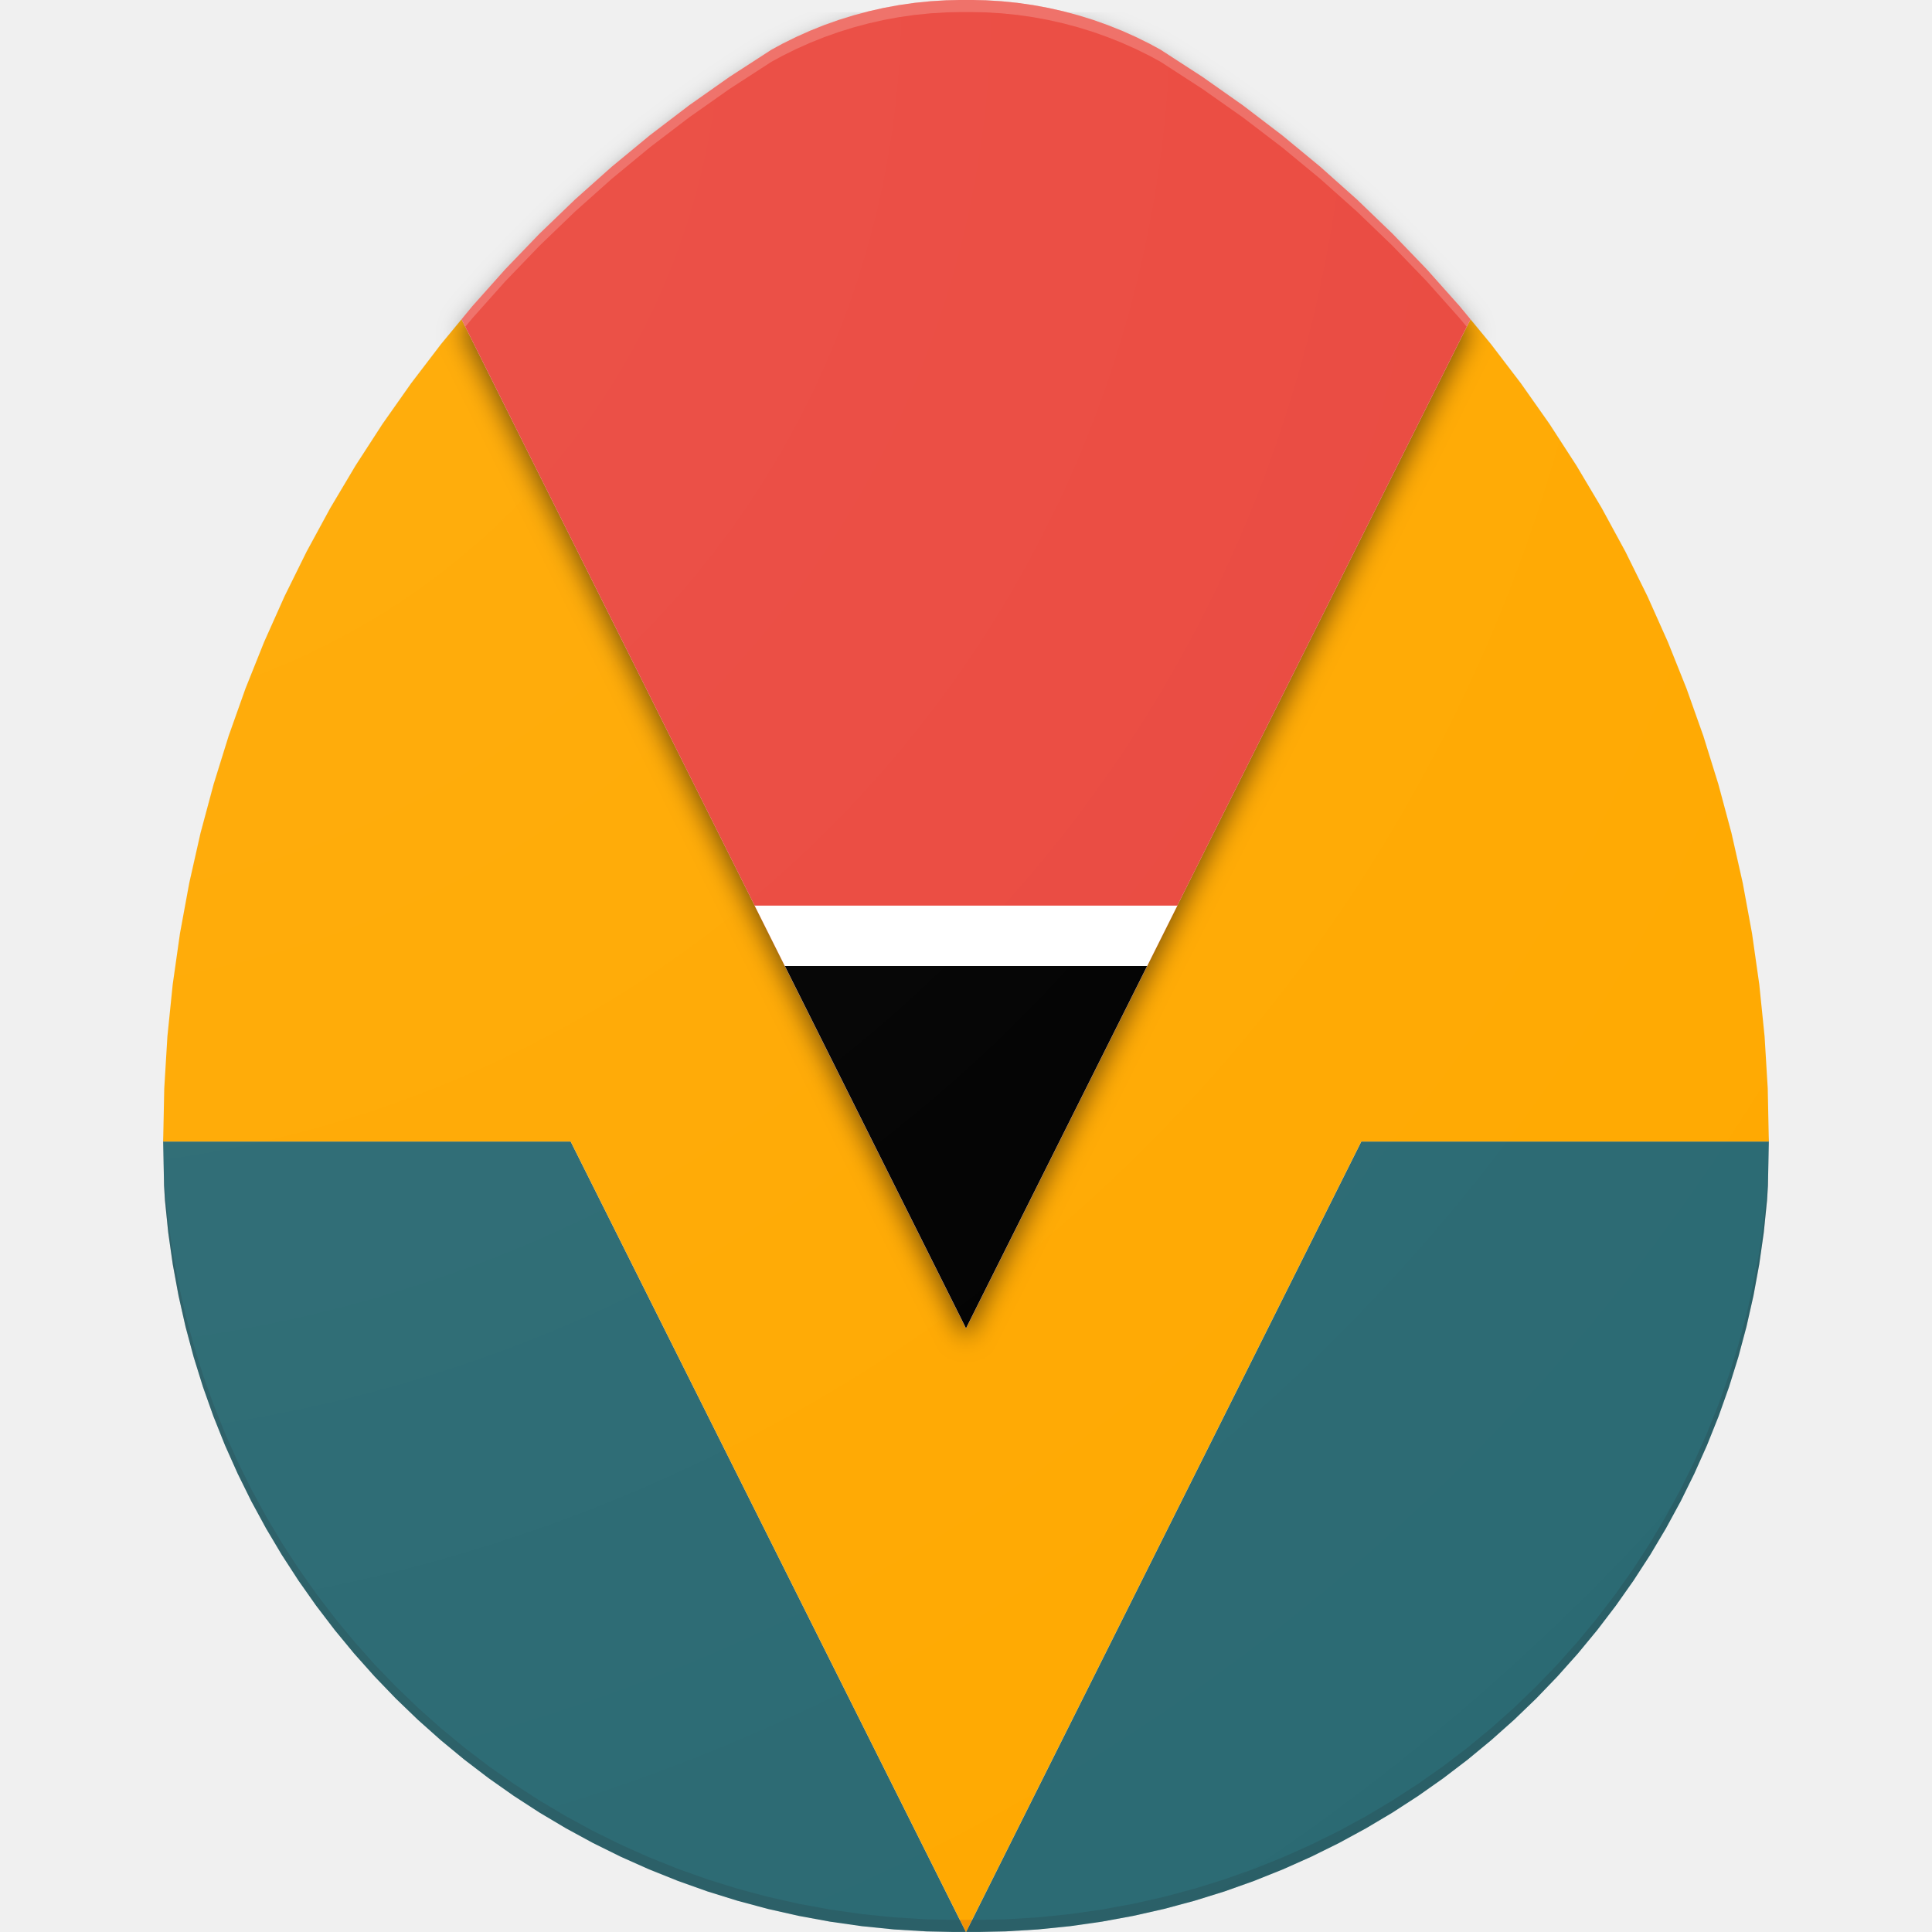
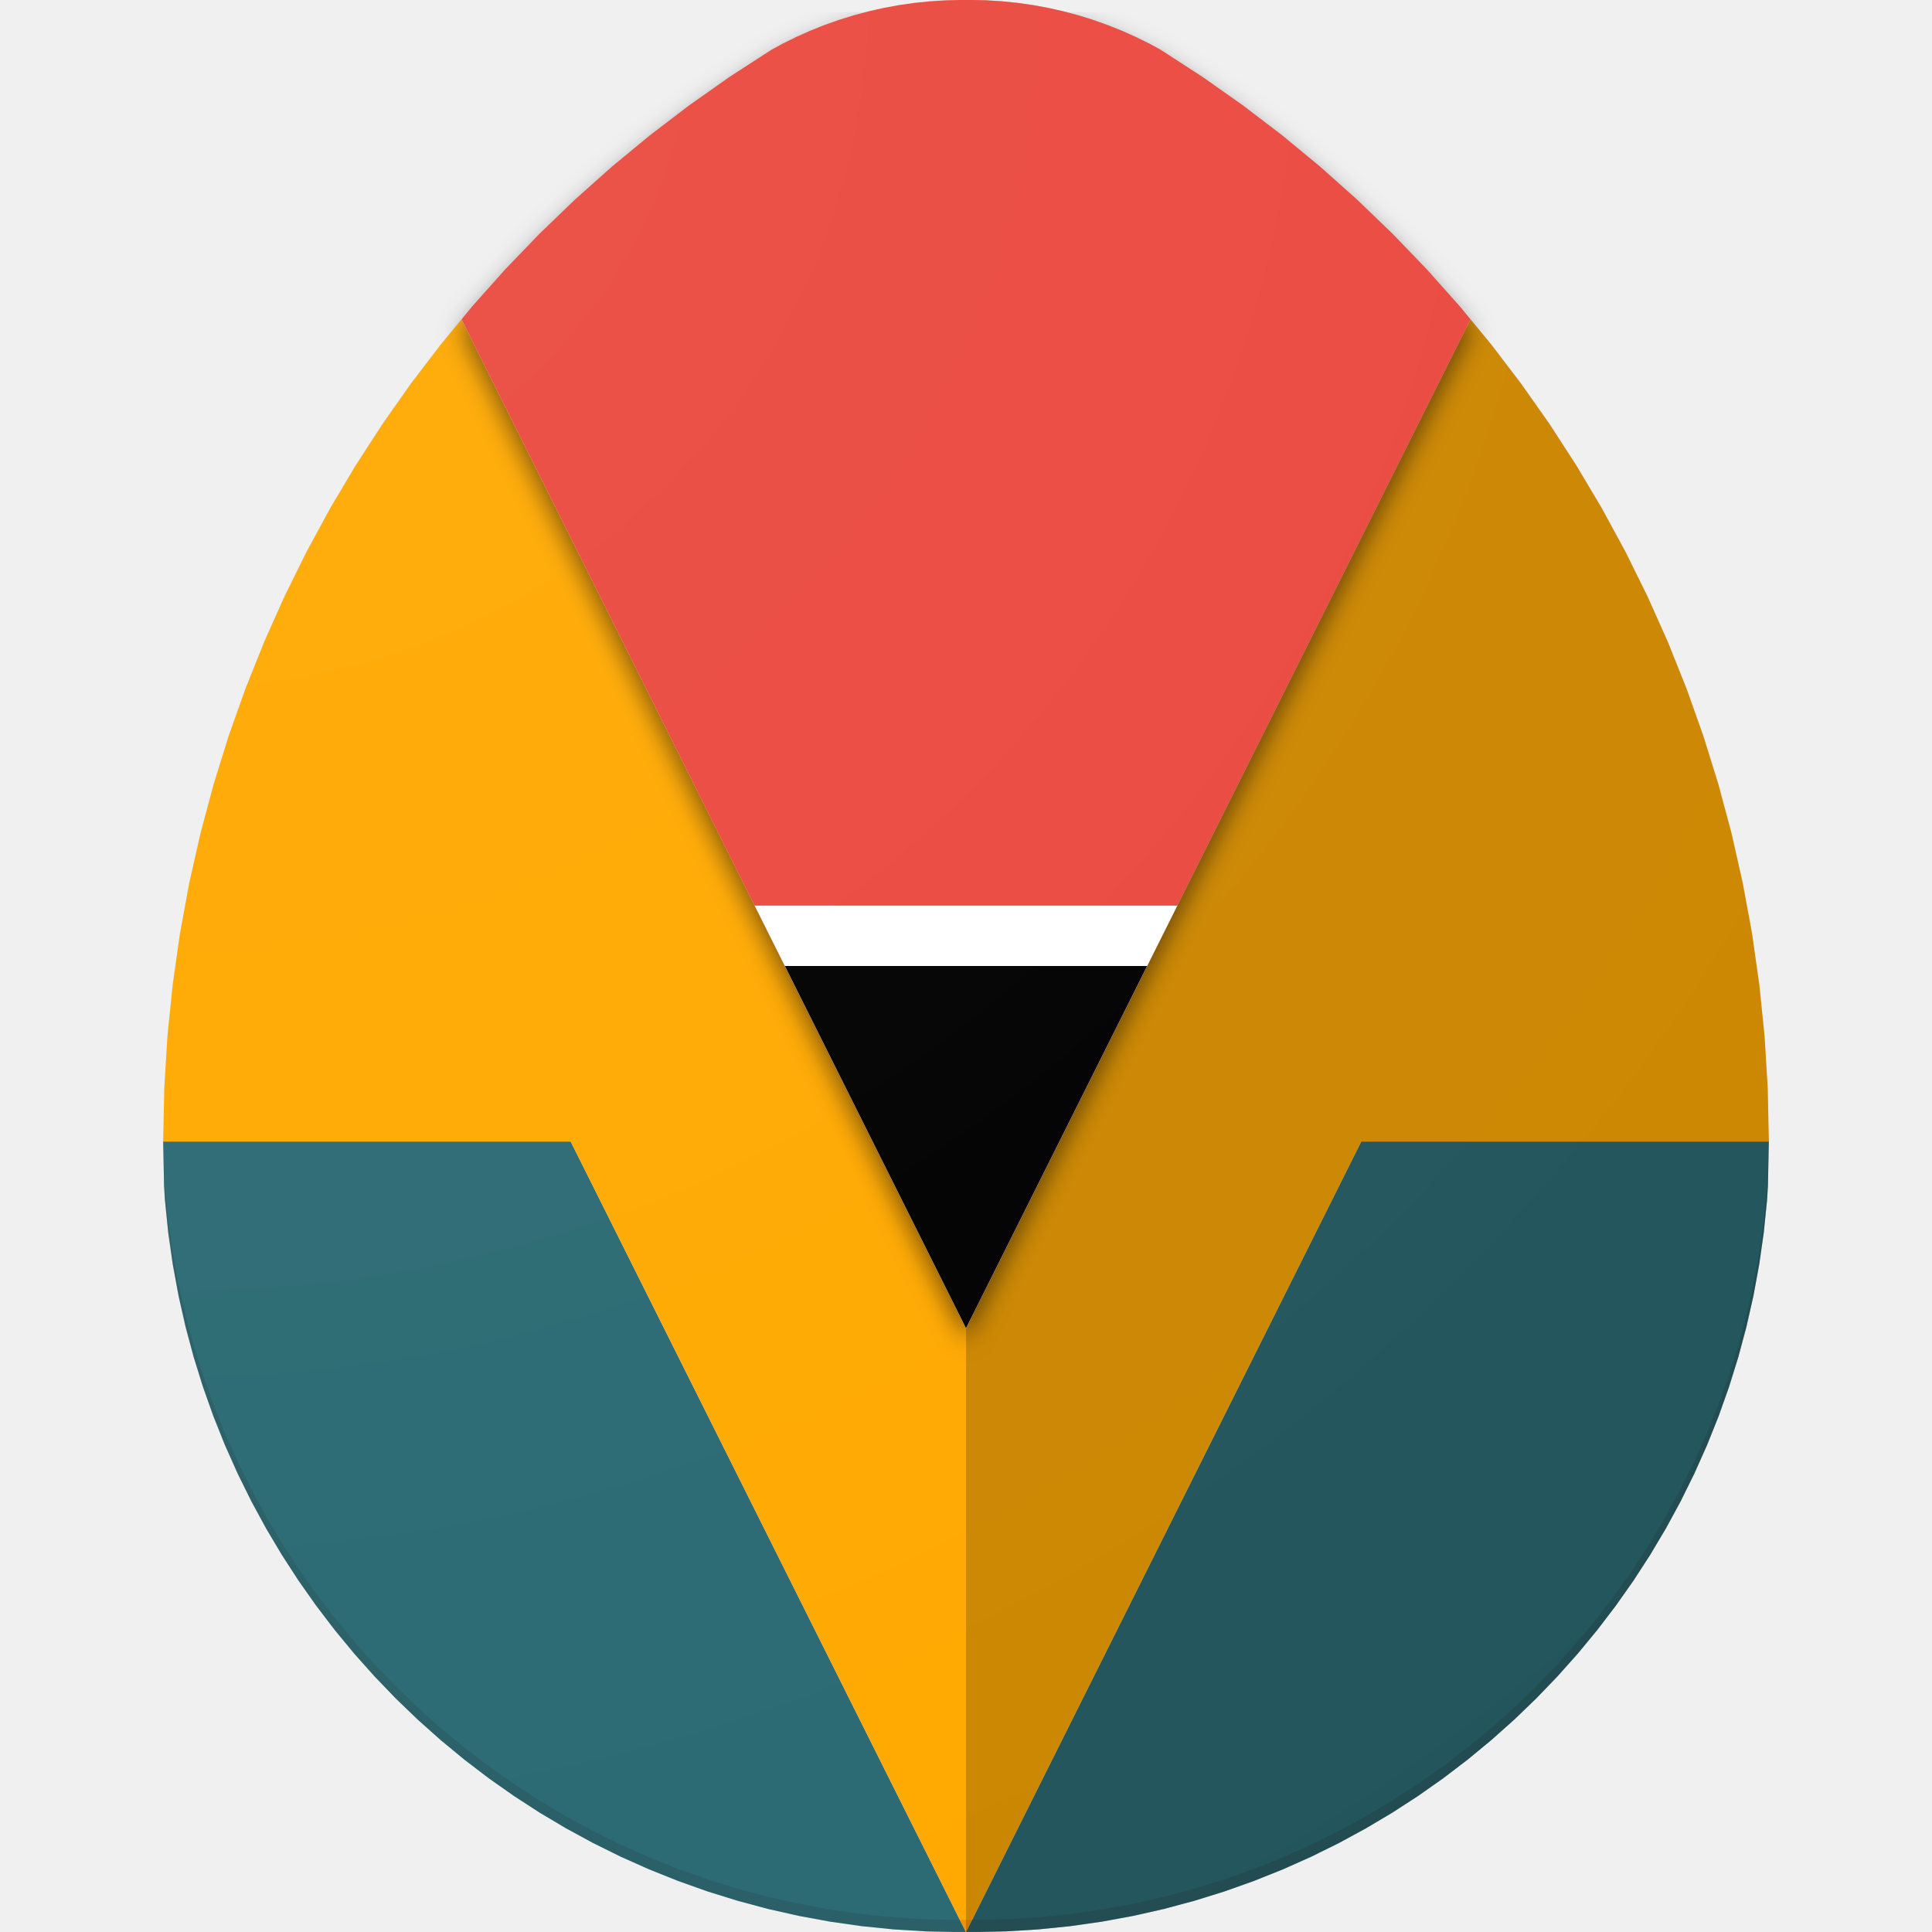
<svg xmlns="http://www.w3.org/2000/svg" xmlns:xlink="http://www.w3.org/1999/xlink" version="1.1" preserveAspectRatio="xMidYMid meet" viewBox="0 0 640 640" width="640" height="640">
  <defs>
-     <path d="M513.26 140.39L522.18 154.16L530.58 168.28L538.44 182.74L545.75 197.54L552.5 212.65L558.67 228.06L564.25 243.76L569.22 259.74L573.58 275.98L577.3 292.47L580.38 309.2L582.79 326.14L584.54 343.29L585.59 360.63L585.95 378.15L585.95 378.15L585.65 392.74L585.65 392.81L585.35 397.67L584.27 408.32L582.77 418.83L580.86 429.21L578.55 439.44L575.85 449.52L572.76 459.44L569.3 469.18L565.47 478.75L561.28 488.13L556.75 497.31L551.87 506.29L546.66 515.05L541.12 523.59L535.27 531.9L529.11 539.97L522.65 547.8L515.9 555.36L508.87 562.67L501.57 569.7L494 576.44L486.18 582.9L478.11 589.06L469.8 594.91L461.26 600.45L452.49 605.66L443.52 610.54L434.33 615.08L424.96 619.26L415.39 623.09L405.64 626.56L395.73 629.64L385.65 632.35L375.42 634.66L365.04 636.57L354.52 638.07L343.88 639.15L333.12 639.8L324.57 639.98L323.89 639.98L323.89 639.98L320.02 639.98L431.89 416.25L450.94 378.15L585.95 378.15L585.59 360.65L584.54 343.31L582.79 326.16L580.38 309.22L577.3 292.49L573.58 276.01L569.22 259.77L564.25 243.79L558.67 228.08L552.5 212.67L545.75 197.56L543.51 193.01L543.24 192.48L538.44 182.76L530.58 168.3L522.18 154.18L513.26 140.42L503.83 127.03L493.91 114.02L487.12 105.79L443.51 193.01L418.12 243.79L403.75 272.52L320 440.02L236.24 272.52L152.89 105.79L146.09 114.02L136.17 127.03L126.74 140.42L117.82 154.18L109.42 168.3L101.56 182.76L96.76 192.48L96.5 193.01L94.25 197.56L87.5 212.67L81.33 228.08L75.75 243.79L70.78 259.77L66.42 276.01L62.7 292.5L59.62 309.22L57.21 326.16L55.46 343.31L54.41 360.65L54.05 378.15L189.05 378.15L208.1 416.25L319.97 639.98L319.96 639.98L319.96 639.98L316.44 639.98L316.44 639.98L315.41 639.98L306.88 639.8L296.12 639.15L285.48 638.07L274.96 636.57L264.58 634.66L254.35 632.35L244.27 629.64L234.36 626.56L224.61 623.09L215.04 619.26L205.67 615.08L196.48 610.54L187.51 605.66L178.74 600.45L170.2 594.91L161.89 589.06L153.82 582.9L146 576.44L138.43 569.7L131.13 562.67L124.1 555.36L117.35 547.8L110.89 539.97L104.73 531.9L98.88 523.59L93.34 515.05L88.13 506.29L83.25 497.31L78.72 488.13L74.53 478.75L70.7 469.18L67.24 459.44L64.15 449.52L61.45 439.44L59.14 429.21L57.23 418.83L55.73 408.32L54.65 397.67L54.35 392.81L54.35 392.74L54.05 378.16L54.05 378.16L54.41 360.63L55.46 343.29L57.21 326.14L59.62 309.2L62.7 292.47L66.42 275.98L70.78 259.74L75.75 243.77L81.33 228.06L87.5 212.65L94.25 197.54L101.56 182.74L109.42 168.28L117.82 154.16L126.74 140.39L136.17 127L146.09 114L152.89 105.77L236.24 272.5L320 440L403.75 272.5L487.12 105.77L493.91 114L503.83 127L503.83 127L513.26 140.39Z" id="bbkNl0YMH" />
-     <path d="M503.83 127.03L513.26 140.42L522.18 154.18L530.58 168.3L538.44 182.76L543.24 192.48L543.51 193.01L545.75 197.56L552.5 212.67L558.67 228.08L564.25 243.79L569.22 259.77L573.58 276.01L577.3 292.49L580.38 309.22L582.79 326.16L584.54 343.31L585.59 360.65L585.95 378.15L450.94 378.15L431.89 416.25L320.01 640L319.98 640L208.1 416.25L189.05 378.15L54.05 378.15L54.41 360.65L55.46 343.31L57.21 326.16L59.62 309.22L62.7 292.5L66.42 276.01L70.78 259.77L75.75 243.79L81.33 228.08L87.5 212.67L94.25 197.56L96.5 193.01L96.76 192.48L101.56 182.76L109.42 168.3L117.82 154.18L126.74 140.42L136.17 127.03L146.09 114.02L152.89 105.79L236.24 272.52L320 440.02L403.75 272.52L418.12 243.79L443.51 193.01L487.12 105.79L493.91 114.02L503.83 127.03Z" id="c27YKWBomo" />
-     <path d="M319.98 0L319.98 0L321.91 0L321.91 0L322.28 0L326.46 0.09L331.76 0.41L337 0.94L342.18 1.68L347.29 2.62L352.33 3.76L357.29 5.09L362.18 6.61L366.98 8.32L371.69 10.2L376.31 12.26L380.83 14.5L384.24 16.35L384.58 16.55L398.34 25.47L411.73 34.9L424.73 44.82L437.34 55.23L449.53 66.1L461.3 77.43L472.63 89.2L483.5 101.39L487.12 105.77L403.75 272.5L320 440L236.24 272.5L152.89 105.77L156.5 101.39L167.37 89.2L178.7 77.43L190.47 66.1L202.66 55.23L215.27 44.82L228.27 34.9L241.66 25.47L255.42 16.55L255.75 16.36L259.17 14.5L263.7 12.26L268.31 10.2L273.02 8.31L277.82 6.61L282.71 5.09L287.67 3.76L292.71 2.62L297.82 1.68L303 0.94L308.24 0.41L313.54 0.09L317.74 0L318.25 0L318.25 0L319.98 0Z" id="a1M8MUfEDI" />
-     <path d="M355 370L390 300L320 300L250 300L285 370L320 440L355 370Z" id="b7KivyIjxk" />
-     <path d="M350 380L380 320L320 320L260 320L290 380L320 440L350 380Z" id="h4cr7HToym" />
-     <path d="M317.99 635.97L319.95 635.97L319.95 635.97L322.01 635.97L320.01 639.97L319.99 639.97L319.99 639.97L317.99 635.97Z" id="aPhpsxtZx" />
-     <path d="M54.35 388.82L54.64 393.67L55.72 404.31L57.22 414.83L59.13 425.21L61.44 435.44L64.15 445.52L67.23 455.43L70.7 465.18L74.52 474.75L78.71 484.12L83.25 493.31L88.13 502.28L93.34 511.05L98.88 519.59L104.73 527.9L110.89 535.97L117.35 543.79L124.09 551.36L131.12 558.66L138.43 565.69L145.99 572.44L153.82 578.9L161.89 585.06L170.2 590.91L178.74 596.45L187.5 601.66L196.48 606.54L205.66 611.07L215.04 615.26L224.61 619.09L234.35 622.55L244.27 625.64L254.35 628.34L264.58 630.65L274.96 632.56L285.47 634.06L296.12 635.14L306.88 635.8L315.42 635.97L316.44 635.98L316.44 635.97L317.99 635.97L319.99 639.97L319.95 639.97L319.95 639.97L316.44 639.97L316.44 639.98L315.42 639.97L306.88 639.8L296.12 639.14L285.47 638.06L274.96 636.56L264.58 634.65L254.35 632.34L244.27 629.64L234.35 626.55L224.61 623.09L215.04 619.26L205.66 615.07L196.48 610.54L187.5 605.66L178.74 600.45L170.2 594.91L161.89 589.06L153.82 582.9L145.99 576.44L138.43 569.69L131.12 562.66L124.09 555.36L117.35 547.79L110.89 539.97L104.73 531.9L98.88 523.59L93.34 515.05L88.13 506.28L83.25 497.31L78.71 488.12L74.52 478.75L70.7 469.18L67.23 459.43L64.15 449.52L61.44 439.44L59.13 429.21L57.22 418.83L55.72 408.31L54.64 397.67L54.35 392.82L54.34 392.73L54.05 378.15L54.05 378.15L54.09 376.16L54.09 376.16L54.34 388.73L54.35 388.82ZM585.95 378.15L585.65 392.75L585.65 392.79L585.35 397.67L584.27 408.31L582.77 418.83L580.86 429.21L578.55 439.44L575.85 449.52L572.76 459.43L569.3 469.18L565.47 478.75L561.28 488.12L556.74 497.31L551.86 506.28L546.65 515.05L541.12 523.59L535.26 531.9L529.11 539.97L522.65 547.79L515.9 555.36L508.87 562.66L501.57 569.69L494 576.44L486.18 582.9L478.1 589.06L469.79 594.91L461.25 600.44L452.49 605.66L443.51 610.54L434.33 615.07L424.95 619.26L415.39 623.09L405.64 626.55L395.72 629.64L385.65 632.34L375.41 634.65L365.03 636.56L354.52 638.06L343.88 639.14L333.11 639.8L324.61 639.97L323.88 639.97L323.88 639.97L320.01 639.97L322.01 635.97L323.88 635.97L323.88 635.97L324.61 635.97L333.11 635.8L343.88 635.14L354.52 634.06L365.03 632.56L375.41 630.65L385.65 628.34L395.72 625.64L405.64 622.55L415.39 619.09L424.95 615.26L434.33 611.07L443.51 606.54L452.49 601.66L461.25 596.44L469.79 590.91L478.1 585.06L486.18 578.9L494 572.44L501.57 565.69L508.87 558.66L515.9 551.36L522.65 543.79L529.11 535.97L535.26 527.9L541.12 519.59L546.65 511.05L551.86 502.28L556.74 493.31L561.28 484.12L565.47 474.75L569.3 465.18L572.76 455.43L575.85 445.52L578.55 435.44L580.86 425.21L582.77 414.83L584.27 404.31L585.35 393.67L585.65 388.79L585.65 388.75L585.91 376.16L585.91 376.16L585.95 378.15L585.95 378.15Z" id="a5aWhFIe8" />
-     <path d="M319.98 0L319.98 0L321.91 0L321.91 0L322.28 0L326.46 0.09L331.76 0.41L337 0.94L342.18 1.68L347.29 2.62L352.33 3.76L357.29 5.09L362.18 6.61L366.98 8.32L371.69 10.2L376.31 12.26L380.83 14.5L384.24 16.35L384.58 16.55L398.34 25.47L411.73 34.9L424.73 44.82L437.34 55.23L449.53 66.1L461.3 77.43L472.63 89.2L483.5 101.39L487.12 105.77L485.87 108.26L483.5 105.39L472.63 93.2L461.3 81.43L449.53 70.1L437.34 59.23L424.73 48.82L411.73 38.9L398.34 29.47L384.58 20.55L384.24 20.35L380.83 18.5L376.31 16.26L371.69 14.2L366.98 12.32L362.18 10.61L357.29 9.09L352.33 7.76L347.29 6.62L342.18 5.68L337 4.94L331.76 4.41L326.46 4.09L322.28 4L321.91 4L321.91 4L319.98 4L319.98 4L318.25 4L318.25 4L317.74 4L313.54 4.09L308.24 4.41L303 4.94L297.82 5.68L292.71 6.62L287.67 7.76L282.71 9.09L277.82 10.61L273.02 12.31L268.31 14.2L263.7 16.26L259.17 18.5L255.75 20.36L255.42 20.55L241.66 29.47L228.27 38.9L215.27 48.82L202.66 59.23L190.47 70.1L178.7 81.43L167.37 93.2L156.5 105.39L154.13 108.26L152.89 105.77L156.5 101.39L156.5 101.39L167.37 89.2L178.7 77.43L190.47 66.1L202.66 55.23L215.27 44.82L228.27 34.9L241.66 25.47L255.42 16.55L255.43 16.55L255.75 16.36L259.17 14.5L263.7 12.26L268.31 10.2L273.02 8.31L277.82 6.61L282.71 5.09L287.67 3.76L292.71 2.62L297.82 1.68L303 0.94L308.24 0.41L313.54 0.09L317.74 0L318.25 0L318.25 0L319.98 0Z" id="a8b2j9GQsE" />
-     <path d="M319.98 0L321.91 0L321.91 0L322.28 0L326.46 0.09L331.76 0.41L337 0.94L342.18 1.68L347.29 2.62L352.33 3.76L357.29 5.09L362.18 6.61L366.98 8.32L371.69 10.2L376.31 12.26L380.83 14.5L384.24 16.35L384.58 16.55L398.34 25.47L411.73 34.9L424.73 44.82L437.34 55.23L449.53 66.1L461.3 77.43L472.63 89.2L483.5 101.39L493.91 114L503.83 127L513.26 140.39L522.18 154.16L530.58 168.28L538.44 182.74L545.75 197.54L552.5 212.65L558.67 228.06L564.25 243.76L569.22 259.74L573.58 275.98L577.3 292.47L580.38 309.2L582.79 326.14L584.54 343.29L585.59 360.63L585.95 378.15L585.95 378.15L585.65 392.74L585.65 392.81L585.35 397.67L584.27 408.32L582.77 418.83L580.86 429.21L578.55 439.44L575.85 449.52L572.76 459.44L569.3 469.18L565.47 478.75L561.28 488.13L556.75 497.31L551.87 506.29L546.66 515.05L541.12 523.59L535.27 531.9L529.11 539.97L522.65 547.8L515.9 555.36L508.87 562.67L501.57 569.7L494 576.44L486.18 582.9L478.11 589.06L469.8 594.91L461.26 600.45L452.49 605.66L443.52 610.54L434.33 615.08L424.96 619.26L415.39 623.09L405.64 626.56L395.73 629.64L385.65 632.35L375.42 634.66L365.04 636.57L354.52 638.07L343.88 639.15L333.12 639.8L324.57 639.98L323.89 639.98L323.89 639.98L319.96 639.98L319.96 639.98L316.44 639.98L316.44 639.98L315.41 639.98L306.88 639.8L296.12 639.15L285.48 638.07L274.96 636.57L264.58 634.66L254.35 632.35L244.27 629.64L234.36 626.56L224.61 623.09L215.04 619.26L205.67 615.08L196.48 610.54L187.51 605.66L178.74 600.45L170.2 594.91L161.89 589.06L153.82 582.9L146 576.44L138.43 569.7L131.13 562.67L124.1 555.36L117.35 547.8L110.89 539.97L104.73 531.9L98.88 523.59L93.34 515.05L88.13 506.29L83.25 497.31L78.72 488.13L74.53 478.75L70.7 469.18L67.24 459.44L64.15 449.52L61.45 439.44L59.14 429.21L57.23 418.83L55.73 408.32L54.65 397.67L54.35 392.81L54.35 392.74L54.05 378.16L54.05 378.16L54.41 360.63L55.46 343.29L57.21 326.14L59.62 309.2L62.7 292.47L66.42 275.98L70.78 259.74L75.75 243.77L81.33 228.06L87.5 212.65L94.25 197.54L101.56 182.74L109.42 168.28L117.82 154.16L126.74 140.39L136.17 127L146.09 114L156.5 101.39L167.37 89.2L178.7 77.43L190.47 66.1L202.66 55.23L215.27 44.82L228.27 34.9L241.66 25.47L255.42 16.55L255.75 16.36L259.17 14.5L263.7 12.26L268.31 10.2L273.02 8.31L277.82 6.61L282.71 5.09L287.67 3.76L292.71 2.62L297.82 1.68L303 0.94L308.24 0.41L313.54 0.09L317.74 0L318.25 0L318.25 0L319.98 0L319.98 0L319.98 0Z" id="b1c87wv1OC" />
-     <radialGradient id="gradienteWDhDMLfY" gradientUnits="userSpaceOnUse" cx="0.98" cy="1.03" r="758.72">
+     <path d="M513.26 140.39L522.18 154.16L530.58 168.28L538.44 182.74L545.75 197.54L552.5 212.65L558.67 228.06L564.25 243.76L569.22 259.74L573.58 275.98L577.3 292.47L580.38 309.2L582.79 326.14L584.54 343.29L585.59 360.63L585.95 378.15L585.95 378.15L585.65 392.74L585.65 392.81L585.35 397.67L584.27 408.32L582.77 418.83L580.86 429.21L578.55 439.44L575.85 449.52L572.76 459.44L569.3 469.18L565.47 478.75L561.28 488.13L556.75 497.31L551.87 506.29L546.66 515.05L541.12 523.59L535.27 531.9L529.11 539.97L522.65 547.8L515.9 555.36L508.87 562.67L501.57 569.7L494 576.44L486.18 582.9L478.11 589.06L469.8 594.91L461.26 600.45L452.49 605.66L443.52 610.54L434.33 615.08L424.96 619.26L415.39 623.09L405.64 626.56L395.73 629.64L385.65 632.35L375.42 634.66L365.04 636.57L354.52 638.07L343.88 639.15L333.12 639.8L324.57 639.98L323.89 639.98L323.89 639.98L320.02 639.98L431.89 416.25L450.94 378.15L585.95 378.15L585.59 360.65L584.54 343.31L582.79 326.16L580.38 309.22L577.3 292.49L573.58 276.01L569.22 259.77L564.25 243.79L558.67 228.08L552.5 212.67L545.75 197.56L543.51 193.01L543.24 192.48L538.44 182.76L530.58 168.3L522.18 154.18L513.26 140.42L503.83 127.03L493.91 114.02L487.12 105.79L443.51 193.01L418.12 243.79L403.75 272.52L320 440.02L236.24 272.52L152.89 105.79L146.09 114.02L136.17 127.03L126.74 140.42L117.82 154.18L109.42 168.3L101.56 182.76L96.76 192.48L96.5 193.01L94.25 197.56L87.5 212.67L81.33 228.08L75.75 243.79L70.78 259.77L66.42 276.01L62.7 292.5L59.62 309.22L57.21 326.16L55.46 343.31L54.41 360.65L54.05 378.15L189.05 378.15L208.1 416.25L319.97 639.98L319.96 639.98L319.96 639.98L316.44 639.98L316.44 639.98L315.41 639.98L306.88 639.8L296.12 639.15L285.48 638.07L274.96 636.57L264.58 634.66L254.35 632.35L244.27 629.64L234.36 626.56L224.61 623.09L215.04 619.26L205.67 615.08L196.48 610.54L187.51 605.66L178.74 600.45L170.2 594.91L161.89 589.06L153.82 582.9L146 576.44L138.43 569.7L131.13 562.67L124.1 555.36L117.35 547.8L110.89 539.97L104.73 531.9L98.88 523.59L93.34 515.05L88.13 506.29L83.25 497.31L78.72 488.13L74.53 478.75L70.7 469.18L67.24 459.44L64.15 449.52L61.45 439.44L59.14 429.21L57.23 418.83L55.73 408.32L54.65 397.67L54.35 392.81L54.35 392.74L54.05 378.16L54.05 378.16L54.41 360.63L55.46 343.29L57.21 326.14L59.62 309.2L62.7 292.47L66.42 275.98L70.78 259.74L75.75 243.77L81.33 228.06L87.5 212.65L94.25 197.54L101.56 182.74L109.42 168.28L117.82 154.16L126.74 140.39L136.17 127L146.09 114L152.89 105.77L236.24 272.5L320 440L403.75 272.5L487.12 105.77L493.91 114L503.83 127L503.83 127L513.26 140.39Z" id="e1ttSAjOHz" />
+     <path d="M503.83 127.03L513.26 140.42L522.18 154.18L530.58 168.3L538.44 182.76L543.24 192.48L543.51 193.01L545.75 197.56L552.5 212.67L558.67 228.08L564.25 243.79L569.22 259.77L573.58 276.01L577.3 292.49L580.38 309.22L582.79 326.16L584.54 343.31L585.59 360.65L585.95 378.15L450.94 378.15L431.89 416.25L320.01 640L319.98 640L208.1 416.25L189.05 378.15L54.05 378.15L54.41 360.65L55.46 343.31L57.21 326.16L59.62 309.22L62.7 292.5L66.42 276.01L70.78 259.77L75.75 243.79L81.33 228.08L87.5 212.67L94.25 197.56L96.5 193.01L96.76 192.48L101.56 182.76L109.42 168.3L117.82 154.18L126.74 140.42L136.17 127.03L146.09 114.02L152.89 105.79L236.24 272.52L320 440.02L403.75 272.52L418.12 243.79L443.51 193.01L487.12 105.79L493.91 114.02L503.83 127.03Z" id="c4fZl9XdKf" />
+     <path d="M317.99 635.97L319.95 635.97L319.95 635.97L322.01 635.97L320.01 639.97L319.99 639.97L319.99 639.97L317.99 635.97Z" id="c1zht8cbe0" />
+     <path d="M54.35 388.82L54.64 393.67L55.72 404.31L57.22 414.83L59.13 425.21L61.44 435.44L64.15 445.52L67.23 455.43L70.7 465.18L74.52 474.75L78.71 484.12L83.25 493.31L88.13 502.28L93.34 511.05L98.88 519.59L104.73 527.9L110.89 535.97L117.35 543.79L124.09 551.36L131.12 558.66L138.43 565.69L145.99 572.44L153.82 578.9L161.89 585.06L170.2 590.91L178.74 596.45L187.5 601.66L196.48 606.54L205.66 611.07L215.04 615.26L224.61 619.09L234.35 622.55L244.27 625.64L254.35 628.34L264.58 630.65L274.96 632.56L285.47 634.06L296.12 635.14L306.88 635.8L315.42 635.97L316.44 635.98L316.44 635.97L317.99 635.97L319.99 639.97L319.95 639.97L319.95 639.97L316.44 639.97L316.44 639.98L315.42 639.97L306.88 639.8L296.12 639.14L285.47 638.06L274.96 636.56L264.58 634.65L254.35 632.34L244.27 629.64L234.35 626.55L224.61 623.09L215.04 619.26L205.66 615.07L196.48 610.54L187.5 605.66L178.74 600.45L170.2 594.91L161.89 589.06L153.82 582.9L145.99 576.44L138.43 569.69L131.12 562.66L124.09 555.36L117.35 547.79L110.89 539.97L104.73 531.9L98.88 523.59L93.34 515.05L88.13 506.28L83.25 497.31L78.71 488.12L74.52 478.75L70.7 469.18L67.23 459.43L64.15 449.52L61.44 439.44L59.13 429.21L57.22 418.83L55.72 408.31L54.64 397.67L54.35 392.82L54.34 392.73L54.05 378.15L54.05 378.15L54.09 376.16L54.09 376.16L54.34 388.73L54.35 388.82ZM585.95 378.15L585.65 392.75L585.65 392.79L585.35 397.67L584.27 408.31L582.77 418.83L580.86 429.21L578.55 439.44L575.85 449.52L572.76 459.43L569.3 469.18L565.47 478.75L561.28 488.12L556.74 497.31L551.86 506.28L546.65 515.05L541.12 523.59L535.26 531.9L529.11 539.97L522.65 547.79L515.9 555.36L508.87 562.66L501.57 569.69L494 576.44L486.18 582.9L478.1 589.06L469.79 594.91L461.25 600.44L452.49 605.66L443.51 610.54L434.33 615.07L424.95 619.26L415.39 623.09L405.64 626.55L395.72 629.64L385.65 632.34L375.41 634.65L365.03 636.56L354.52 638.06L343.88 639.14L333.11 639.8L324.61 639.97L323.88 639.97L323.88 639.97L320.01 639.97L322.01 635.97L323.88 635.97L323.88 635.97L324.61 635.97L333.11 635.8L343.88 635.14L354.52 634.06L365.03 632.56L375.41 630.65L385.65 628.34L395.72 625.64L405.64 622.55L415.39 619.09L424.95 615.26L434.33 611.07L443.51 606.54L452.49 601.66L461.25 596.44L469.79 590.91L478.1 585.06L486.18 578.9L494 572.44L501.57 565.69L508.87 558.66L515.9 551.36L522.65 543.79L529.11 535.97L535.26 527.9L541.12 519.59L546.65 511.05L551.86 502.28L556.74 493.31L561.28 484.12L565.47 474.75L569.3 465.18L572.76 455.43L575.85 445.52L578.55 435.44L580.86 425.21L582.77 414.83L584.27 404.31L585.35 393.67L585.65 388.79L585.65 388.75L585.91 376.16L585.91 376.16L585.95 378.15L585.95 378.15Z" id="afKgRrdSJ" />
+     <path d="M331.76 0.41L337 0.94L342.18 1.68L347.29 2.62L352.33 3.76L357.29 5.09L362.18 6.61L366.98 8.32L371.69 10.2L376.31 12.26L380.83 14.5L384.24 16.35L384.58 16.55L398.34 25.47L411.73 34.9L424.73 44.82L437.34 55.23L449.53 66.1L461.3 77.43L472.63 89.2L483.5 101.39L493.91 114L503.83 127L513.26 140.39L522.18 154.16L530.58 168.28L538.44 182.74L545.75 197.54L552.5 212.65L558.67 228.06L564.25 243.76L569.22 259.74L573.58 275.98L577.3 292.47L580.38 309.2L582.79 326.14L584.54 343.29L585.59 360.63L585.95 378.15L585.95 378.15L585.65 392.74L585.65 392.81L585.35 397.67L584.27 408.32L582.77 418.83L580.86 429.21L578.55 439.44L575.85 449.52L572.76 459.44L569.3 469.18L565.47 478.75L561.28 488.13L556.75 497.31L551.87 506.29L546.66 515.05L541.12 523.59L535.27 531.9L529.11 539.97L522.65 547.8L515.9 555.36L508.87 562.67L501.57 569.7L494 576.44L486.18 582.9L478.11 589.06L469.8 594.91L461.26 600.45L452.49 605.66L443.52 610.54L434.33 615.08L424.96 619.26L415.39 623.09L405.64 626.56L395.73 629.64L385.65 632.35L375.42 634.66L365.04 636.57L354.52 638.07L343.88 639.15L333.12 639.8L324.57 639.98L323.89 639.98L323.89 639.98L320 639.98L320 0L321.91 0L321.91 0L322.28 0L326.46 0.09L326.46 0.09L331.76 0.41Z" id="ai4MwMAEB" />
+     <path d="M319.98 0L319.98 0L321.91 0L321.91 0L322.28 0L326.46 0.09L331.76 0.41L337 0.94L342.18 1.68L347.29 2.62L352.33 3.76L357.29 5.09L362.18 6.61L366.98 8.32L371.69 10.2L376.31 12.26L380.83 14.5L384.24 16.35L384.58 16.55L398.34 25.47L411.73 34.9L424.73 44.82L437.34 55.23L449.53 66.1L461.3 77.43L472.63 89.2L483.5 101.39L487.12 105.77L485.87 108.26L483.5 105.39L472.63 93.2L461.3 81.43L449.53 70.1L437.34 59.23L424.73 48.82L411.73 38.9L398.34 29.47L384.58 20.55L384.24 20.35L380.83 18.5L376.31 16.26L371.69 14.2L366.98 12.32L362.18 10.61L357.29 9.09L352.33 7.76L347.29 6.62L342.18 5.68L337 4.94L331.76 4.41L326.46 4.09L322.28 4L321.91 4L321.91 4L319.98 4L319.98 4L318.25 4L318.25 4L317.74 4L313.54 4.09L308.24 4.41L303 4.94L297.82 5.68L292.71 6.62L287.67 7.76L282.71 9.09L277.82 10.61L273.02 12.31L268.31 14.2L263.7 16.26L259.17 18.5L255.75 20.36L255.42 20.55L241.66 29.47L228.27 38.9L215.27 48.82L202.66 59.23L190.47 70.1L178.7 81.43L167.37 93.2L156.5 105.39L154.13 108.26L152.89 105.77L156.5 101.39L156.5 101.39L167.37 89.2L178.7 77.43L190.47 66.1L202.66 55.23L215.27 44.82L228.27 34.9L241.66 25.47L255.42 16.55L255.43 16.55L255.75 16.36L259.17 14.5L263.7 12.26L268.31 10.2L273.02 8.31L277.82 6.61L282.71 5.09L287.67 3.76L292.71 2.62L297.82 1.68L303 0.94L308.24 0.41L313.54 0.09L317.74 0L318.25 0L318.25 0L319.98 0Z" id="atgPNCHPG" />
+     <path d="M319.98 0L319.98 0L321.91 0L321.91 0L322.28 0L326.46 0.09L331.76 0.41L337 0.94L342.18 1.68L347.29 2.62L352.33 3.76L357.29 5.09L362.18 6.61L366.98 8.32L371.69 10.2L376.31 12.26L380.83 14.5L384.24 16.35L384.58 16.55L398.34 25.47L411.73 34.9L424.73 44.82L437.34 55.23L449.53 66.1L461.3 77.43L472.63 89.2L483.5 101.39L487.12 105.77L403.75 272.5L320 440L236.24 272.5L152.89 105.77L156.5 101.39L167.37 89.2L178.7 77.43L190.47 66.1L202.66 55.23L215.27 44.82L228.27 34.9L241.66 25.47L255.42 16.55L255.75 16.36L259.17 14.5L263.7 12.26L268.31 10.2L273.02 8.31L277.82 6.61L282.71 5.09L287.67 3.76L292.71 2.62L297.82 1.68L303 0.94L308.24 0.41L313.54 0.09L317.74 0L318.25 0L318.25 0L319.98 0Z" id="a2cSO77c7G" />
+     <path d="M355 370L390 300L320 300L250 300L285 370L320 440L355 370Z" id="c2yION93qs" />
+     <path d="M350 380L380 320L320 320L260 320L290 380L320 440L350 380Z" id="a18L17OWv9" />
+     <path d="M319.98 0L321.91 0L321.91 0L322.28 0L326.46 0.09L331.76 0.41L337 0.94L342.18 1.68L347.29 2.62L352.33 3.76L357.29 5.09L362.18 6.61L366.98 8.32L371.69 10.2L376.31 12.26L380.83 14.5L384.24 16.35L384.58 16.55L398.34 25.47L411.73 34.9L424.73 44.82L437.34 55.23L449.53 66.1L461.3 77.43L472.63 89.2L483.5 101.39L493.91 114L503.83 127L513.26 140.39L522.18 154.16L530.58 168.28L538.44 182.74L545.75 197.54L552.5 212.65L558.67 228.06L564.25 243.76L569.22 259.74L573.58 275.98L577.3 292.47L580.38 309.2L582.79 326.14L584.54 343.29L585.59 360.63L585.95 378.15L585.95 378.15L585.65 392.74L585.65 392.81L585.35 397.67L584.27 408.32L582.77 418.83L580.86 429.21L578.55 439.44L575.85 449.52L572.76 459.44L569.3 469.18L565.47 478.75L561.28 488.13L556.75 497.31L551.87 506.29L546.66 515.05L541.12 523.59L535.27 531.9L529.11 539.97L522.65 547.8L515.9 555.36L508.87 562.67L501.57 569.7L494 576.44L486.18 582.9L478.11 589.06L469.8 594.91L461.26 600.45L452.49 605.66L443.52 610.54L434.33 615.08L424.96 619.26L415.39 623.09L405.64 626.56L395.73 629.64L385.65 632.35L375.42 634.66L365.04 636.57L354.52 638.07L343.88 639.15L333.12 639.8L324.57 639.98L323.89 639.98L323.89 639.98L319.96 639.98L319.96 639.98L316.44 639.98L316.44 639.98L315.41 639.98L306.88 639.8L296.12 639.15L285.48 638.07L274.96 636.57L264.58 634.66L254.35 632.35L244.27 629.64L234.36 626.56L224.61 623.09L215.04 619.26L205.67 615.08L196.48 610.54L187.51 605.66L178.74 600.45L170.2 594.91L161.89 589.06L153.82 582.9L146 576.44L138.43 569.7L131.13 562.67L124.1 555.36L117.35 547.8L110.89 539.97L104.73 531.9L98.88 523.59L93.34 515.05L88.13 506.29L83.25 497.31L78.72 488.13L74.53 478.75L70.7 469.18L67.24 459.44L64.15 449.52L61.45 439.44L59.14 429.21L57.23 418.83L55.73 408.32L54.65 397.67L54.35 392.81L54.35 392.74L54.05 378.16L54.05 378.16L54.41 360.63L55.46 343.29L57.21 326.14L59.62 309.2L62.7 292.47L66.42 275.98L70.78 259.74L75.75 243.77L81.33 228.06L87.5 212.65L94.25 197.54L101.56 182.74L109.42 168.28L117.82 154.16L126.74 140.39L136.17 127L146.09 114L156.5 101.39L167.37 89.2L178.7 77.43L190.47 66.1L202.66 55.23L215.27 44.82L228.27 34.9L241.66 25.47L255.42 16.55L255.75 16.36L259.17 14.5L263.7 12.26L268.31 10.2L273.02 8.31L277.82 6.61L282.71 5.09L287.67 3.76L292.71 2.62L297.82 1.68L303 0.94L308.24 0.41L313.54 0.09L317.74 0L318.25 0L318.25 0L319.98 0L319.98 0L319.98 0Z" id="gheeRmsCF" />
+     <radialGradient id="gradientc3hfBwZf1" gradientUnits="userSpaceOnUse" cx="59.1" cy="-0.68" r="728.18">
      <stop style="stop-color: #ffffff;stop-opacity: 0.1" offset="0%" />
      <stop style="stop-color: #ffffff;stop-opacity: 0" offset="100%" />
    </radialGradient>
  </defs>
  <g>
    <g>
      <g>
-         <use xlink:href="#bbkNl0YMH" opacity="1" fill="#2b6a73" fill-opacity="1" />
+         <use xlink:href="#e1ttSAjOHz" opacity="1" fill="#2b6a73" fill-opacity="1" />
      </g>
      <g>
-         <use xlink:href="#c27YKWBomo" opacity="1" fill="#ffa901" fill-opacity="1" />
+         <use xlink:href="#c4fZl9XdKf" opacity="1" fill="#ffa901" fill-opacity="1" />
+       </g>
+       <g>
+         <use xlink:href="#c1zht8cbe0" opacity="0.2" fill="#bf3603" fill-opacity="1" />
+       </g>
+       <g>
+         <use xlink:href="#afKgRrdSJ" opacity="0.2" fill="#263238" fill-opacity="1" />
+       </g>
+       <g>
+         <use xlink:href="#ai4MwMAEB" opacity="0.2" fill="#000000" fill-opacity="1" />
+       </g>
+       <g>
+         <use xlink:href="#atgPNCHPG" opacity="0.2" fill="#ffffff" fill-opacity="1" />
      </g>
      <g>
        <g>
-           <filter id="shadow1055731" x="111.89" y="-41" width="416.23" height="526" filterUnits="userSpaceOnUse" primitiveUnits="userSpaceOnUse">
+           <filter id="shadow8245078" x="111.89" y="-41" width="416.23" height="526" filterUnits="userSpaceOnUse" primitiveUnits="userSpaceOnUse">
            <feFlood />
            <feComposite in2="SourceAlpha" operator="in" />
            <feGaussianBlur stdDeviation="4" />
            <feOffset dx="0" dy="4" result="afterOffset" />
            <feFlood flood-color="#000000" flood-opacity="0.5" />
            <feComposite in2="afterOffset" operator="in" />
            <feMorphology operator="dilate" radius="0" />
            <feComposite in2="SourceAlpha" operator="out" />
          </filter>
-           <path d="M319.98 0L319.98 0L321.91 0L321.91 0L322.28 0L326.46 0.09L331.76 0.41L337 0.94L342.18 1.68L347.29 2.62L352.33 3.76L357.29 5.09L362.18 6.61L366.98 8.32L371.69 10.2L376.31 12.26L380.83 14.5L384.24 16.35L384.58 16.55L398.34 25.47L411.73 34.9L424.73 44.82L437.34 55.23L449.53 66.1L461.3 77.43L472.63 89.2L483.5 101.39L487.12 105.77L403.75 272.5L320 440L236.24 272.5L152.89 105.77L156.5 101.39L167.37 89.2L178.7 77.43L190.47 66.1L202.66 55.23L215.27 44.82L228.27 34.9L241.66 25.47L255.42 16.55L255.75 16.36L259.17 14.5L263.7 12.26L268.31 10.2L273.02 8.31L277.82 6.61L282.71 5.09L287.67 3.76L292.71 2.62L297.82 1.68L303 0.94L308.24 0.41L313.54 0.09L317.74 0L318.25 0L318.25 0L319.98 0Z" id="a8WydNnju" fill="white" fill-opacity="1" filter="url(#shadow1055731)" />
+           <path d="M319.98 0L319.98 0L321.91 0L321.91 0L322.28 0L326.46 0.09L331.76 0.41L337 0.94L342.18 1.68L347.29 2.62L352.33 3.76L357.29 5.09L362.18 6.61L366.98 8.32L371.69 10.2L376.31 12.26L380.83 14.5L384.24 16.35L384.58 16.55L398.34 25.47L411.73 34.9L424.73 44.82L437.34 55.23L449.53 66.1L461.3 77.43L472.63 89.2L483.5 101.39L487.12 105.77L403.75 272.5L320 440L236.24 272.5L152.89 105.77L156.5 101.39L167.37 89.2L178.7 77.43L190.47 66.1L202.66 55.23L215.27 44.82L228.27 34.9L241.66 25.47L255.42 16.55L255.75 16.36L259.17 14.5L263.7 12.26L268.31 10.2L273.02 8.31L277.82 6.61L282.71 5.09L287.67 3.76L292.71 2.62L297.82 1.68L303 0.94L308.24 0.41L313.54 0.09L317.74 0L318.25 0L318.25 0L319.98 0Z" id="btasdIn0z" fill="white" fill-opacity="1" filter="url(#shadow8245078)" />
        </g>
-         <use xlink:href="#a1M8MUfEDI" opacity="1" fill="#ea493f" fill-opacity="1" />
+         <use xlink:href="#a2cSO77c7G" opacity="1" fill="#ea493f" fill-opacity="1" />
      </g>
      <g>
-         <use xlink:href="#b7KivyIjxk" opacity="1" fill="#ffffff" fill-opacity="1" />
+         <use xlink:href="#c2yION93qs" opacity="1" fill="#ffffff" fill-opacity="1" />
      </g>
      <g>
-         <use xlink:href="#h4cr7HToym" opacity="1" fill="#000000" fill-opacity="1" />
+         <use xlink:href="#a18L17OWv9" opacity="1" fill="#000000" fill-opacity="1" />
      </g>
      <g>
-         <use xlink:href="#aPhpsxtZx" opacity="0.2" fill="#bf3603" fill-opacity="1" />
-       </g>
-       <g>
-         <use xlink:href="#a5aWhFIe8" opacity="0.2" fill="#263238" fill-opacity="1" />
-       </g>
-       <g>
-         <use xlink:href="#a8b2j9GQsE" opacity="0.2" fill="#ffffff" fill-opacity="1" />
-       </g>
-       <g>
-         <use xlink:href="#b1c87wv1OC" opacity="0.6" fill="url(#gradienteWDhDMLfY)" />
+         <use xlink:href="#gheeRmsCF" opacity="0.6" fill="url(#gradientc3hfBwZf1)" />
      </g>
    </g>
  </g>
</svg>
